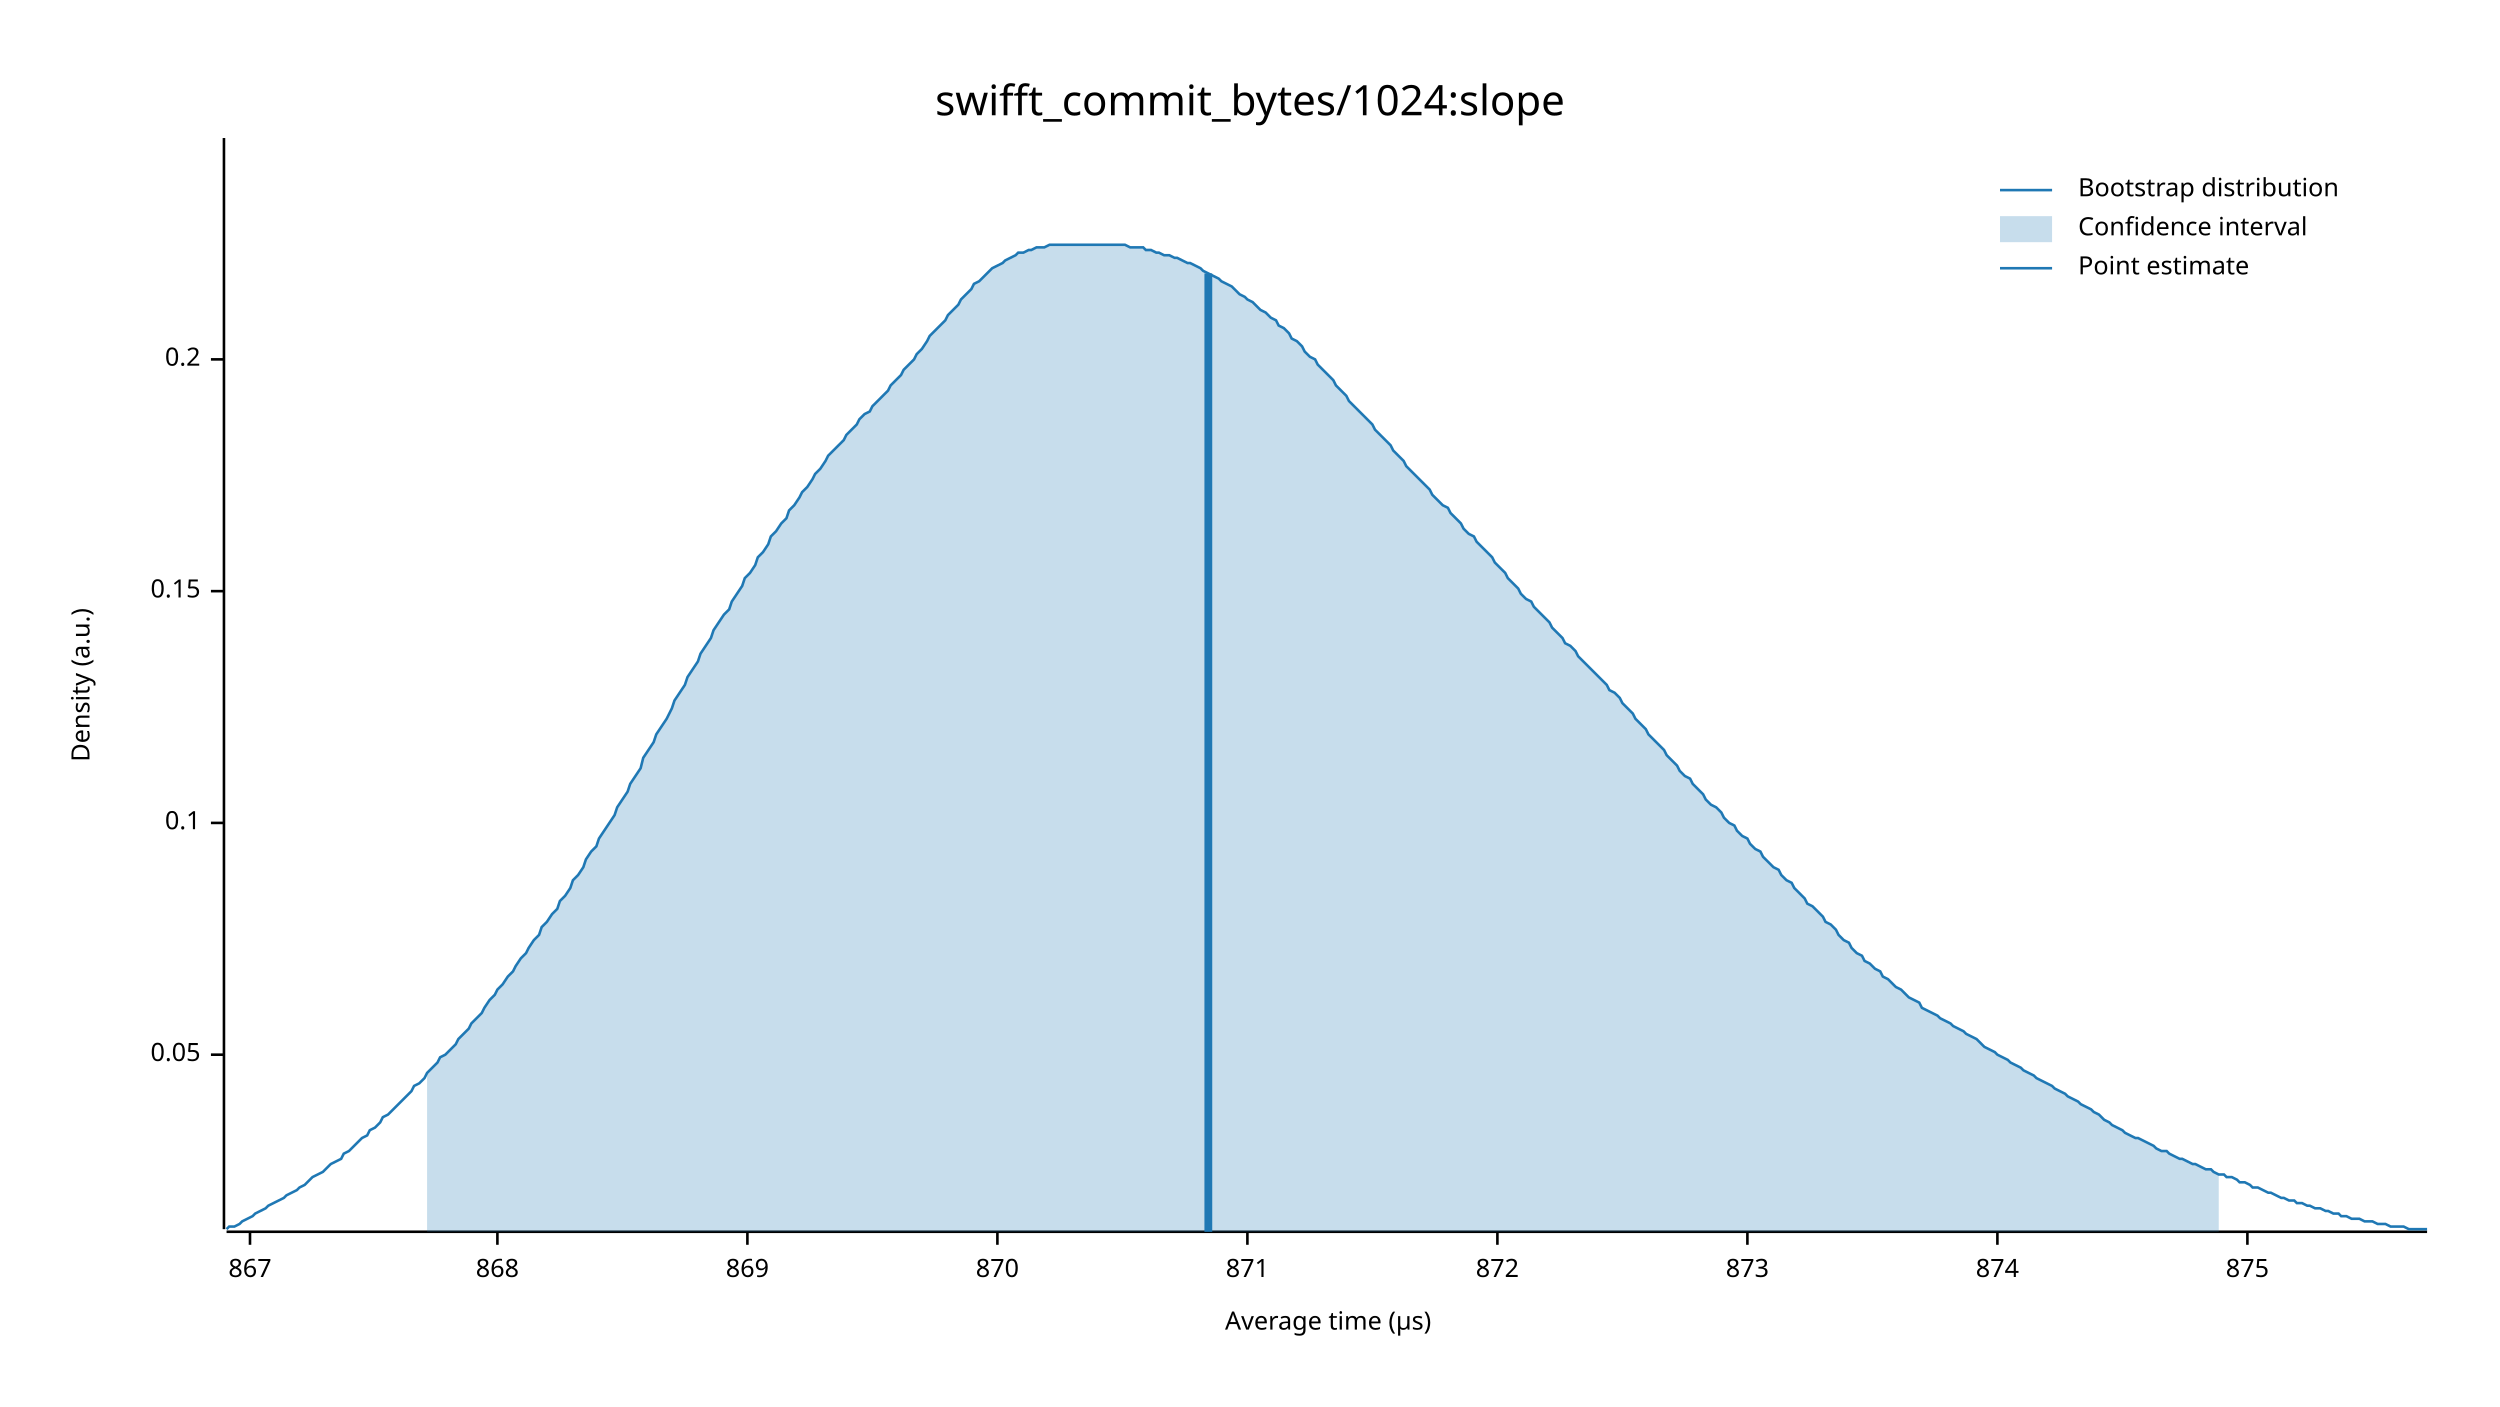
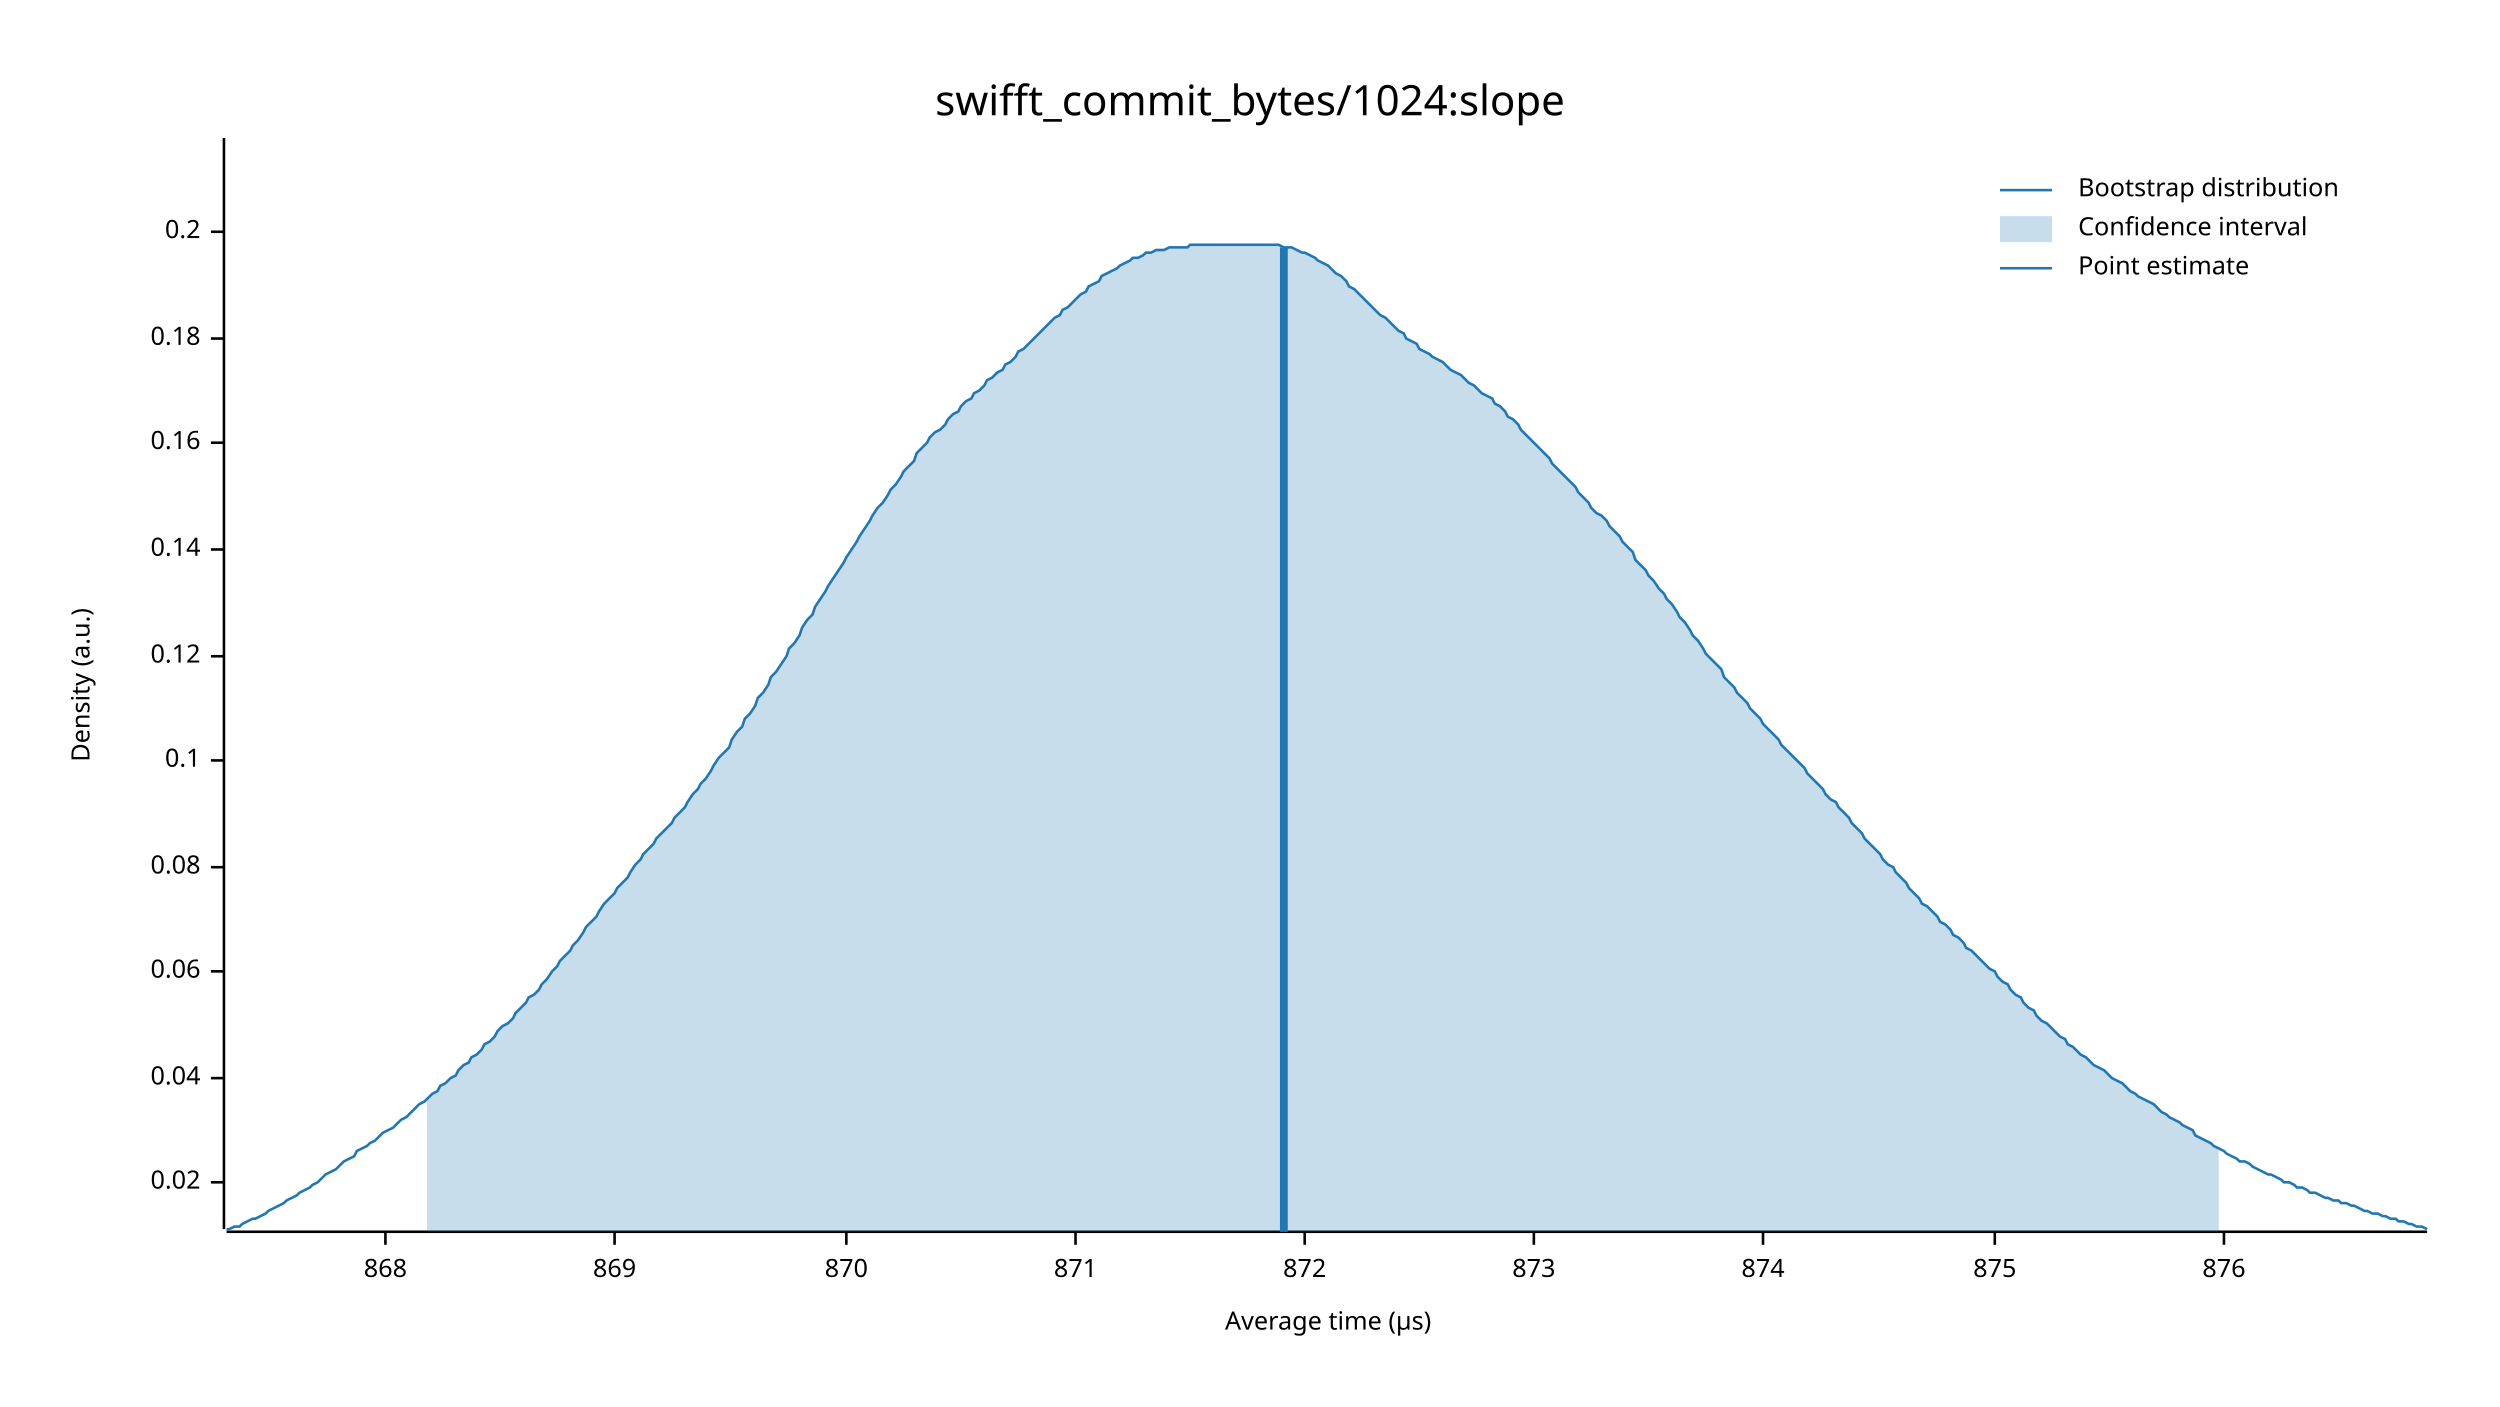
<svg xmlns="http://www.w3.org/2000/svg" width="960" height="540" viewBox="0 0 960 540">
  <text x="480" y="32" dy="0.76em" text-anchor="middle" font-family="sans-serif" font-size="16.129" opacity="1" fill="#000000">
swifft_commit_bytes/1024:slope
</text>
  <text x="27" y="263" dy="0.76em" text-anchor="middle" font-family="sans-serif" font-size="9.677" opacity="1" fill="#000000" transform="rotate(270, 27, 263)">
Density (a.u.)
</text>
  <text x="510" y="513" dy="-0.5ex" text-anchor="middle" font-family="sans-serif" font-size="9.677" opacity="1" fill="#000000">
Average time (µs)
</text>
  <polyline fill="none" opacity="1" stroke="#000000" stroke-width="1" points="86,53 86,472 " />
-   <text x="77" y="405" dy="0.5ex" text-anchor="end" font-family="sans-serif" font-size="9.677" opacity="1" fill="#000000">
- 0.05
+   <text x="77" y="454" dy="0.5ex" text-anchor="end" font-family="sans-serif" font-size="9.677" opacity="1" fill="#000000">
+ 0.02
</text>
-   <polyline fill="none" opacity="1" stroke="#000000" stroke-width="1" points="81,405 86,405 " />
-   <text x="77" y="316" dy="0.5ex" text-anchor="end" font-family="sans-serif" font-size="9.677" opacity="1" fill="#000000">
+   <polyline fill="none" opacity="1" stroke="#000000" stroke-width="1" points="81,454 86,454 " />
+   <text x="77" y="414" dy="0.5ex" text-anchor="end" font-family="sans-serif" font-size="9.677" opacity="1" fill="#000000">
+ 0.04
+ </text>
+   <polyline fill="none" opacity="1" stroke="#000000" stroke-width="1" points="81,414 86,414 " />
+   <text x="77" y="373" dy="0.5ex" text-anchor="end" font-family="sans-serif" font-size="9.677" opacity="1" fill="#000000">
+ 0.06
+ </text>
+   <polyline fill="none" opacity="1" stroke="#000000" stroke-width="1" points="81,373 86,373 " />
+   <text x="77" y="333" dy="0.5ex" text-anchor="end" font-family="sans-serif" font-size="9.677" opacity="1" fill="#000000">
+ 0.08
+ </text>
+   <polyline fill="none" opacity="1" stroke="#000000" stroke-width="1" points="81,333 86,333 " />
+   <text x="77" y="292" dy="0.5ex" text-anchor="end" font-family="sans-serif" font-size="9.677" opacity="1" fill="#000000">
0.1
</text>
-   <polyline fill="none" opacity="1" stroke="#000000" stroke-width="1" points="81,316 86,316 " />
-   <text x="77" y="227" dy="0.5ex" text-anchor="end" font-family="sans-serif" font-size="9.677" opacity="1" fill="#000000">
- 0.15
+   <polyline fill="none" opacity="1" stroke="#000000" stroke-width="1" points="81,292 86,292 " />
+   <text x="77" y="252" dy="0.5ex" text-anchor="end" font-family="sans-serif" font-size="9.677" opacity="1" fill="#000000">
+ 0.12
</text>
-   <polyline fill="none" opacity="1" stroke="#000000" stroke-width="1" points="81,227 86,227 " />
-   <text x="77" y="138" dy="0.5ex" text-anchor="end" font-family="sans-serif" font-size="9.677" opacity="1" fill="#000000">
+   <polyline fill="none" opacity="1" stroke="#000000" stroke-width="1" points="81,252 86,252 " />
+   <text x="77" y="211" dy="0.5ex" text-anchor="end" font-family="sans-serif" font-size="9.677" opacity="1" fill="#000000">
+ 0.14
+ </text>
+   <polyline fill="none" opacity="1" stroke="#000000" stroke-width="1" points="81,211 86,211 " />
+   <text x="77" y="170" dy="0.5ex" text-anchor="end" font-family="sans-serif" font-size="9.677" opacity="1" fill="#000000">
+ 0.16
+ </text>
+   <polyline fill="none" opacity="1" stroke="#000000" stroke-width="1" points="81,170 86,170 " />
+   <text x="77" y="130" dy="0.5ex" text-anchor="end" font-family="sans-serif" font-size="9.677" opacity="1" fill="#000000">
+ 0.18
+ </text>
+   <polyline fill="none" opacity="1" stroke="#000000" stroke-width="1" points="81,130 86,130 " />
+   <text x="77" y="89" dy="0.5ex" text-anchor="end" font-family="sans-serif" font-size="9.677" opacity="1" fill="#000000">
0.2
</text>
-   <polyline fill="none" opacity="1" stroke="#000000" stroke-width="1" points="81,138 86,138 " />
+   <polyline fill="none" opacity="1" stroke="#000000" stroke-width="1" points="81,89 86,89 " />
  <polyline fill="none" opacity="1" stroke="#000000" stroke-width="1" points="87,473 932,473 " />
-   <text x="96" y="483" dy="0.76em" text-anchor="middle" font-family="sans-serif" font-size="9.677" opacity="1" fill="#000000">
- 867
- </text>
-   <polyline fill="none" opacity="1" stroke="#000000" stroke-width="1" points="96,473 96,478 " />
-   <text x="191" y="483" dy="0.76em" text-anchor="middle" font-family="sans-serif" font-size="9.677" opacity="1" fill="#000000">
+   <text x="148" y="483" dy="0.76em" text-anchor="middle" font-family="sans-serif" font-size="9.677" opacity="1" fill="#000000">
868
</text>
-   <polyline fill="none" opacity="1" stroke="#000000" stroke-width="1" points="191,473 191,478 " />
-   <text x="287" y="483" dy="0.76em" text-anchor="middle" font-family="sans-serif" font-size="9.677" opacity="1" fill="#000000">
+   <polyline fill="none" opacity="1" stroke="#000000" stroke-width="1" points="148,473 148,478 " />
+   <text x="236" y="483" dy="0.76em" text-anchor="middle" font-family="sans-serif" font-size="9.677" opacity="1" fill="#000000">
869
</text>
-   <polyline fill="none" opacity="1" stroke="#000000" stroke-width="1" points="287,473 287,478 " />
-   <text x="383" y="483" dy="0.76em" text-anchor="middle" font-family="sans-serif" font-size="9.677" opacity="1" fill="#000000">
+   <polyline fill="none" opacity="1" stroke="#000000" stroke-width="1" points="236,473 236,478 " />
+   <text x="325" y="483" dy="0.76em" text-anchor="middle" font-family="sans-serif" font-size="9.677" opacity="1" fill="#000000">
870
</text>
-   <polyline fill="none" opacity="1" stroke="#000000" stroke-width="1" points="383,473 383,478 " />
-   <text x="479" y="483" dy="0.76em" text-anchor="middle" font-family="sans-serif" font-size="9.677" opacity="1" fill="#000000">
+   <polyline fill="none" opacity="1" stroke="#000000" stroke-width="1" points="325,473 325,478 " />
+   <text x="413" y="483" dy="0.76em" text-anchor="middle" font-family="sans-serif" font-size="9.677" opacity="1" fill="#000000">
871
</text>
-   <polyline fill="none" opacity="1" stroke="#000000" stroke-width="1" points="479,473 479,478 " />
-   <text x="575" y="483" dy="0.76em" text-anchor="middle" font-family="sans-serif" font-size="9.677" opacity="1" fill="#000000">
+   <polyline fill="none" opacity="1" stroke="#000000" stroke-width="1" points="413,473 413,478 " />
+   <text x="501" y="483" dy="0.76em" text-anchor="middle" font-family="sans-serif" font-size="9.677" opacity="1" fill="#000000">
872
</text>
-   <polyline fill="none" opacity="1" stroke="#000000" stroke-width="1" points="575,473 575,478 " />
-   <text x="671" y="483" dy="0.76em" text-anchor="middle" font-family="sans-serif" font-size="9.677" opacity="1" fill="#000000">
+   <polyline fill="none" opacity="1" stroke="#000000" stroke-width="1" points="501,473 501,478 " />
+   <text x="589" y="483" dy="0.76em" text-anchor="middle" font-family="sans-serif" font-size="9.677" opacity="1" fill="#000000">
873
</text>
-   <polyline fill="none" opacity="1" stroke="#000000" stroke-width="1" points="671,473 671,478 " />
-   <text x="767" y="483" dy="0.76em" text-anchor="middle" font-family="sans-serif" font-size="9.677" opacity="1" fill="#000000">
+   <polyline fill="none" opacity="1" stroke="#000000" stroke-width="1" points="589,473 589,478 " />
+   <text x="677" y="483" dy="0.76em" text-anchor="middle" font-family="sans-serif" font-size="9.677" opacity="1" fill="#000000">
874
</text>
-   <polyline fill="none" opacity="1" stroke="#000000" stroke-width="1" points="767,473 767,478 " />
-   <text x="863" y="483" dy="0.76em" text-anchor="middle" font-family="sans-serif" font-size="9.677" opacity="1" fill="#000000">
+   <polyline fill="none" opacity="1" stroke="#000000" stroke-width="1" points="677,473 677,478 " />
+   <text x="766" y="483" dy="0.76em" text-anchor="middle" font-family="sans-serif" font-size="9.677" opacity="1" fill="#000000">
875
</text>
-   <polyline fill="none" opacity="1" stroke="#000000" stroke-width="1" points="863,473 863,478 " />
-   <polyline fill="none" opacity="1" stroke="#1F78B4" stroke-width="1" points="87,472 88,471 90,471 92,470 93,469 95,468 97,467 98,466 100,465 102,464 103,463 105,462 107,461 109,460 110,459 112,458 114,457 115,456 117,455 119,453 120,452 122,451 124,450 125,449 127,447 129,446 131,445 132,443 134,442 136,440 137,439 139,437 141,436 142,434 144,433 146,431 147,429 149,428 151,426 153,424 154,423 156,421 158,419 159,417 161,416 163,414 164,412 166,410 168,408 169,406 171,405 173,403 175,401 176,399 178,397 180,395 181,393 183,391 185,389 186,387 188,384 190,382 191,380 193,378 195,375 197,373 198,371 200,368 202,366 203,364 205,361 207,359 208,356 210,354 212,351 214,349 215,346 217,344 219,341 220,338 222,336 224,333 225,330 227,327 229,325 230,322 232,319 234,316 236,313 237,310 239,307 241,304 242,301 244,298 246,295 247,291 249,288 251,285 252,282 254,279 256,276 258,272 259,269 261,266 263,263 264,260 266,257 268,254 269,251 271,248 273,245 274,242 276,239 278,236 280,234 281,231 283,228 285,225 286,222 288,220 290,217 291,214 293,212 295,209 296,206 298,204 300,201 302,199 303,196 305,194 307,191 308,189 310,187 312,184 313,182 315,180 317,177 318,175 320,173 322,171 324,169 325,167 327,165 329,163 330,161 332,159 334,158 335,156 337,154 339,152 341,150 342,148 344,146 346,144 347,142 349,140 351,138 352,136 354,134 356,131 357,129 359,127 361,125 363,123 364,121 366,119 368,117 369,115 371,113 373,111 374,109 376,108 378,106 379,105 381,103 383,102 385,101 386,100 388,99 390,98 391,97 393,97 395,96 396,96 398,95 400,95 401,95 403,94 405,94 407,94 408,94 410,94 412,94 413,94 415,94 417,94 418,94 420,94 422,94 423,94 425,94 427,94 429,94 430,94 432,94 434,95 435,95 437,95 439,95 440,96 442,96 444,97 445,97 447,98 449,98 451,99 452,99 454,100 456,101 457,101 459,102 461,103 462,104 464,105 466,106 468,107 469,108 471,109 473,110 474,111 476,113 478,114 479,115 481,116 483,118 484,119 486,120 488,122 490,123 491,125 493,126 495,128 496,130 498,131 500,133 501,135 503,137 505,138 506,140 508,142 510,144 512,146 513,148 515,150 517,152 518,154 520,156 522,158 523,159 525,161 527,163 528,165 530,167 532,169 534,171 535,173 537,175 539,177 540,179 542,181 544,183 545,184 547,186 549,188 550,190 552,192 554,194 556,195 557,197 559,199 561,201 562,203 564,205 566,206 567,208 569,210 571,212 573,214 574,216 576,218 578,220 579,222 581,224 583,226 584,228 586,230 588,231 589,233 591,235 593,237 595,239 596,241 598,243 600,245 601,247 603,248 605,250 606,252 608,254 610,256 611,257 613,259 615,261 617,263 618,265 620,266 622,268 623,270 625,272 627,274 628,276 630,278 632,280 633,282 635,284 637,286 639,288 640,290 642,292 644,294 645,296 647,298 649,299 650,301 652,303 654,305 655,307 657,309 659,310 661,312 662,314 664,316 666,317 667,319 669,321 671,322 672,324 674,326 676,327 677,329 679,331 681,333 683,334 684,336 686,338 688,339 689,341 691,343 693,345 694,347 696,348 698,350 700,352 701,354 703,355 705,357 706,359 708,361 710,362 711,364 713,366 715,367 716,369 718,370 720,372 722,373 723,375 725,376 727,378 728,379 730,380 732,382 733,383 735,384 737,385 738,387 740,388 742,389 744,390 745,391 747,392 749,393 750,394 752,395 754,396 755,397 757,398 759,399 760,400 762,402 764,403 766,404 767,405 769,406 771,407 772,408 774,409 776,410 777,411 779,412 781,413 782,414 784,415 786,416 788,417 789,418 791,419 793,420 794,421 796,422 798,423 799,424 801,425 803,426 804,427 806,428 808,430 810,431 811,432 813,433 815,434 816,435 818,436 820,437 821,437 823,438 825,439 827,440 828,441 830,442 832,442 833,443 835,444 837,445 838,445 840,446 842,447 843,447 845,448 847,449 849,449 850,450 852,451 854,451 855,452 857,452 859,453 860,454 862,454 864,455 865,456 867,456 869,457 871,458 872,458 874,459 876,460 877,460 879,461 881,461 882,462 884,462 886,463 887,463 889,464 891,464 893,465 894,465 896,466 898,466 899,467 901,467 903,468 904,468 906,468 908,469 909,469 911,469 913,470 915,470 916,470 918,471 920,471 921,471 923,471 925,472 926,472 928,472 930,472 932,472 " />
-   <polygon opacity="0.25" fill="#1F78B4" points="164,412 166,410 168,408 169,406 171,405 173,403 175,401 176,399 178,397 180,395 181,393 183,391 185,389 186,387 188,384 190,382 191,380 193,378 195,375 197,373 198,371 200,368 202,366 203,364 205,361 207,359 208,356 210,354 212,351 214,349 215,346 217,344 219,341 220,338 222,336 224,333 225,330 227,327 229,325 230,322 232,319 234,316 236,313 237,310 239,307 241,304 242,301 244,298 246,295 247,291 249,288 251,285 252,282 254,279 256,276 258,272 259,269 261,266 263,263 264,260 266,257 268,254 269,251 271,248 273,245 274,242 276,239 278,236 280,234 281,231 283,228 285,225 286,222 288,220 290,217 291,214 293,212 295,209 296,206 298,204 300,201 302,199 303,196 305,194 307,191 308,189 310,187 312,184 313,182 315,180 317,177 318,175 320,173 322,171 324,169 325,167 327,165 329,163 330,161 332,159 334,158 335,156 337,154 339,152 341,150 342,148 344,146 346,144 347,142 349,140 351,138 352,136 354,134 356,131 357,129 359,127 361,125 363,123 364,121 366,119 368,117 369,115 371,113 373,111 374,109 376,108 378,106 379,105 381,103 383,102 385,101 386,100 388,99 390,98 391,97 393,97 395,96 396,96 398,95 400,95 401,95 403,94 405,94 407,94 408,94 410,94 412,94 413,94 415,94 417,94 418,94 420,94 422,94 423,94 425,94 427,94 429,94 430,94 432,94 434,95 435,95 437,95 439,95 440,96 442,96 444,97 445,97 447,98 449,98 451,99 452,99 454,100 456,101 457,101 459,102 461,103 462,104 464,105 466,106 468,107 469,108 471,109 473,110 474,111 476,113 478,114 479,115 481,116 483,118 484,119 486,120 488,122 490,123 491,125 493,126 495,128 496,130 498,131 500,133 501,135 503,137 505,138 506,140 508,142 510,144 512,146 513,148 515,150 517,152 518,154 520,156 522,158 523,159 525,161 527,163 528,165 530,167 532,169 534,171 535,173 537,175 539,177 540,179 542,181 544,183 545,184 547,186 549,188 550,190 552,192 554,194 556,195 557,197 559,199 561,201 562,203 564,205 566,206 567,208 569,210 571,212 573,214 574,216 576,218 578,220 579,222 581,224 583,226 584,228 586,230 588,231 589,233 591,235 593,237 595,239 596,241 598,243 600,245 601,247 603,248 605,250 606,252 608,254 610,256 611,257 613,259 615,261 617,263 618,265 620,266 622,268 623,270 625,272 627,274 628,276 630,278 632,280 633,282 635,284 637,286 639,288 640,290 642,292 644,294 645,296 647,298 649,299 650,301 652,303 654,305 655,307 657,309 659,310 661,312 662,314 664,316 666,317 667,319 669,321 671,322 672,324 674,326 676,327 677,329 679,331 681,333 683,334 684,336 686,338 688,339 689,341 691,343 693,345 694,347 696,348 698,350 700,352 701,354 703,355 705,357 706,359 708,361 710,362 711,364 713,366 715,367 716,369 718,370 720,372 722,373 723,375 725,376 727,378 728,379 730,380 732,382 733,383 735,384 737,385 738,387 740,388 742,389 744,390 745,391 747,392 749,393 750,394 752,395 754,396 755,397 757,398 759,399 760,400 762,402 764,403 766,404 767,405 769,406 771,407 772,408 774,409 776,410 777,411 779,412 781,413 782,414 784,415 786,416 788,417 789,418 791,419 793,420 794,421 796,422 798,423 799,424 801,425 803,426 804,427 806,428 808,430 810,431 811,432 813,433 815,434 816,435 818,436 820,437 821,437 823,438 825,439 827,440 828,441 830,442 832,442 833,443 835,444 837,445 838,445 840,446 842,447 843,447 845,448 847,449 849,449 850,450 852,451 852,473 164,473 " />
-   <polyline fill="none" opacity="1" stroke="#1F78B4" stroke-width="3" points="464,473 464,105 " />
+   <polyline fill="none" opacity="1" stroke="#000000" stroke-width="1" points="766,473 766,478 " />
+   <text x="854" y="483" dy="0.76em" text-anchor="middle" font-family="sans-serif" font-size="9.677" opacity="1" fill="#000000">
+ 876
+ </text>
+   <polyline fill="none" opacity="1" stroke="#000000" stroke-width="1" points="854,473 854,478 " />
+   <polyline fill="none" opacity="1" stroke="#1F78B4" stroke-width="1" points="87,472 88,472 90,471 92,471 93,470 95,469 97,468 98,468 100,467 102,466 103,465 105,464 107,463 109,462 110,461 112,460 114,459 115,458 117,457 119,456 120,455 122,454 124,452 125,451 127,450 129,449 131,447 132,446 134,445 136,444 137,442 139,441 141,440 142,439 144,438 146,436 147,435 149,434 151,433 153,431 154,430 156,429 158,427 159,426 161,424 163,423 164,422 166,420 168,419 169,417 171,416 173,414 175,413 176,411 178,409 180,408 181,406 183,405 185,403 186,401 188,400 190,398 191,396 193,394 195,393 197,391 198,389 200,387 202,385 203,383 205,382 207,380 208,378 210,376 212,373 214,371 215,369 217,367 219,365 220,363 222,361 224,358 225,356 227,354 229,352 230,350 232,347 234,345 236,343 237,341 239,339 241,337 242,335 244,332 246,330 247,328 249,326 251,324 252,322 254,320 256,318 258,316 259,314 261,312 263,310 264,308 266,305 268,303 269,301 271,299 273,296 274,294 276,291 278,289 280,287 281,284 283,281 285,279 286,276 288,274 290,271 291,268 293,266 295,263 296,260 298,258 300,255 302,252 303,249 305,247 307,244 308,241 310,238 312,236 313,233 315,230 317,227 318,225 320,222 322,219 324,216 325,214 327,211 329,208 330,206 332,203 334,200 335,198 337,195 339,193 341,190 342,188 344,186 346,183 347,181 349,179 351,177 352,174 354,172 356,170 357,168 359,166 361,165 363,163 364,161 366,159 368,158 369,156 371,154 373,153 374,151 376,150 378,148 379,146 381,145 383,143 385,142 386,140 388,139 390,137 391,135 393,134 395,132 396,131 398,129 400,127 401,126 403,124 405,122 407,121 408,119 410,118 412,116 413,115 415,113 417,112 418,110 420,109 422,108 423,106 425,105 427,104 429,103 430,102 432,101 434,100 435,99 437,99 439,98 440,97 442,97 444,96 445,96 447,96 449,95 451,95 452,95 454,95 456,95 457,94 459,94 461,94 462,94 464,94 466,94 468,94 469,94 471,94 473,94 474,94 476,94 478,94 479,94 481,94 483,94 484,94 486,94 488,94 490,94 491,94 493,95 495,95 496,95 498,96 500,97 501,97 503,98 505,99 506,100 508,101 510,102 512,104 513,105 515,106 517,108 518,110 520,111 522,113 523,114 525,116 527,118 528,119 530,121 532,122 534,124 535,125 537,127 539,128 540,130 542,131 544,132 545,134 547,135 549,136 550,137 552,138 554,139 556,141 557,142 559,143 561,144 562,145 564,147 566,148 567,149 569,151 571,152 573,153 574,155 576,156 578,158 579,160 581,161 583,163 584,165 586,167 588,169 589,170 591,172 593,174 595,176 596,178 598,180 600,182 601,183 603,185 605,187 606,189 608,191 610,193 611,195 613,197 615,198 617,200 618,202 620,204 622,206 623,208 625,210 627,212 628,215 630,217 632,219 633,221 635,223 637,226 639,228 640,230 642,232 644,235 645,237 647,239 649,242 650,244 652,246 654,249 655,251 657,253 659,255 661,257 662,260 664,262 666,264 667,266 669,268 671,270 672,272 674,274 676,276 677,278 679,280 681,282 683,284 684,286 686,288 688,290 689,291 691,293 693,295 694,297 696,299 698,301 700,303 701,305 703,307 705,308 706,310 708,312 710,314 711,316 713,318 715,320 716,322 718,324 720,326 722,328 723,330 725,332 727,333 728,335 730,337 732,339 733,341 735,343 737,345 738,347 740,348 742,350 744,352 745,354 747,355 749,357 750,359 752,360 754,362 755,364 757,365 759,367 760,368 762,370 764,372 766,373 767,375 769,377 771,378 772,380 774,382 776,383 777,385 779,387 781,388 782,390 784,392 786,393 788,395 789,396 791,398 793,399 794,401 796,402 798,404 799,405 801,406 803,408 804,409 806,410 808,411 810,413 811,414 813,415 815,416 816,417 818,419 820,420 821,421 823,422 825,423 827,424 828,425 830,427 832,428 833,429 835,430 837,431 838,432 840,433 842,434 843,436 845,437 847,438 849,439 850,440 852,441 854,442 855,443 857,444 859,445 860,446 862,446 864,447 865,448 867,449 869,450 871,451 872,451 874,452 876,453 877,454 879,454 881,455 882,456 884,456 886,457 887,458 889,458 891,459 893,460 894,460 896,461 898,461 899,462 901,462 903,463 904,463 906,464 908,465 909,465 911,466 913,466 915,467 916,467 918,468 920,468 921,469 923,469 925,470 926,470 928,471 930,471 932,472 " />
+   <polygon opacity="0.25" fill="#1F78B4" points="164,422 166,420 168,419 169,417 171,416 173,414 175,413 176,411 178,409 180,408 181,406 183,405 185,403 186,401 188,400 190,398 191,396 193,394 195,393 197,391 198,389 200,387 202,385 203,383 205,382 207,380 208,378 210,376 212,373 214,371 215,369 217,367 219,365 220,363 222,361 224,358 225,356 227,354 229,352 230,350 232,347 234,345 236,343 237,341 239,339 241,337 242,335 244,332 246,330 247,328 249,326 251,324 252,322 254,320 256,318 258,316 259,314 261,312 263,310 264,308 266,305 268,303 269,301 271,299 273,296 274,294 276,291 278,289 280,287 281,284 283,281 285,279 286,276 288,274 290,271 291,268 293,266 295,263 296,260 298,258 300,255 302,252 303,249 305,247 307,244 308,241 310,238 312,236 313,233 315,230 317,227 318,225 320,222 322,219 324,216 325,214 327,211 329,208 330,206 332,203 334,200 335,198 337,195 339,193 341,190 342,188 344,186 346,183 347,181 349,179 351,177 352,174 354,172 356,170 357,168 359,166 361,165 363,163 364,161 366,159 368,158 369,156 371,154 373,153 374,151 376,150 378,148 379,146 381,145 383,143 385,142 386,140 388,139 390,137 391,135 393,134 395,132 396,131 398,129 400,127 401,126 403,124 405,122 407,121 408,119 410,118 412,116 413,115 415,113 417,112 418,110 420,109 422,108 423,106 425,105 427,104 429,103 430,102 432,101 434,100 435,99 437,99 439,98 440,97 442,97 444,96 445,96 447,96 449,95 451,95 452,95 454,95 456,95 457,94 459,94 461,94 462,94 464,94 466,94 468,94 469,94 471,94 473,94 474,94 476,94 478,94 479,94 481,94 483,94 484,94 486,94 488,94 490,94 491,94 493,95 495,95 496,95 498,96 500,97 501,97 503,98 505,99 506,100 508,101 510,102 512,104 513,105 515,106 517,108 518,110 520,111 522,113 523,114 525,116 527,118 528,119 530,121 532,122 534,124 535,125 537,127 539,128 540,130 542,131 544,132 545,134 547,135 549,136 550,137 552,138 554,139 556,141 557,142 559,143 561,144 562,145 564,147 566,148 567,149 569,151 571,152 573,153 574,155 576,156 578,158 579,160 581,161 583,163 584,165 586,167 588,169 589,170 591,172 593,174 595,176 596,178 598,180 600,182 601,183 603,185 605,187 606,189 608,191 610,193 611,195 613,197 615,198 617,200 618,202 620,204 622,206 623,208 625,210 627,212 628,215 630,217 632,219 633,221 635,223 637,226 639,228 640,230 642,232 644,235 645,237 647,239 649,242 650,244 652,246 654,249 655,251 657,253 659,255 661,257 662,260 664,262 666,264 667,266 669,268 671,270 672,272 674,274 676,276 677,278 679,280 681,282 683,284 684,286 686,288 688,290 689,291 691,293 693,295 694,297 696,299 698,301 700,303 701,305 703,307 705,308 706,310 708,312 710,314 711,316 713,318 715,320 716,322 718,324 720,326 722,328 723,330 725,332 727,333 728,335 730,337 732,339 733,341 735,343 737,345 738,347 740,348 742,350 744,352 745,354 747,355 749,357 750,359 752,360 754,362 755,364 757,365 759,367 760,368 762,370 764,372 766,373 767,375 769,377 771,378 772,380 774,382 776,383 777,385 779,387 781,388 782,390 784,392 786,393 788,395 789,396 791,398 793,399 794,401 796,402 798,404 799,405 801,406 803,408 804,409 806,410 808,411 810,413 811,414 813,415 815,416 816,417 818,419 820,420 821,421 823,422 825,423 827,424 828,425 830,427 832,428 833,429 835,430 837,431 838,432 840,433 842,434 843,436 845,437 847,438 849,439 850,440 852,441 852,473 164,473 " />
+   <polyline fill="none" opacity="1" stroke="#1F78B4" stroke-width="3" points="493,473 493,95 " />
  <text x="798" y="68" dy="0.76em" text-anchor="start" font-family="sans-serif" font-size="9.677" opacity="1" fill="#000000">
Bootstrap distribution
</text>
  <text x="798" y="83" dy="0.76em" text-anchor="start" font-family="sans-serif" font-size="9.677" opacity="1" fill="#000000">
Confidence interval
</text>
  <text x="798" y="98" dy="0.76em" text-anchor="start" font-family="sans-serif" font-size="9.677" opacity="1" fill="#000000">
Point estimate
</text>
  <polyline fill="none" opacity="1" stroke="#1F78B4" stroke-width="1" points="768,73 788,73 " />
  <rect x="768" y="83" width="20" height="10" opacity="0.25" fill="#1F78B4" stroke="none" />
  <polyline fill="none" opacity="1" stroke="#1F78B4" stroke-width="1" points="768,103 788,103 " />
</svg>
